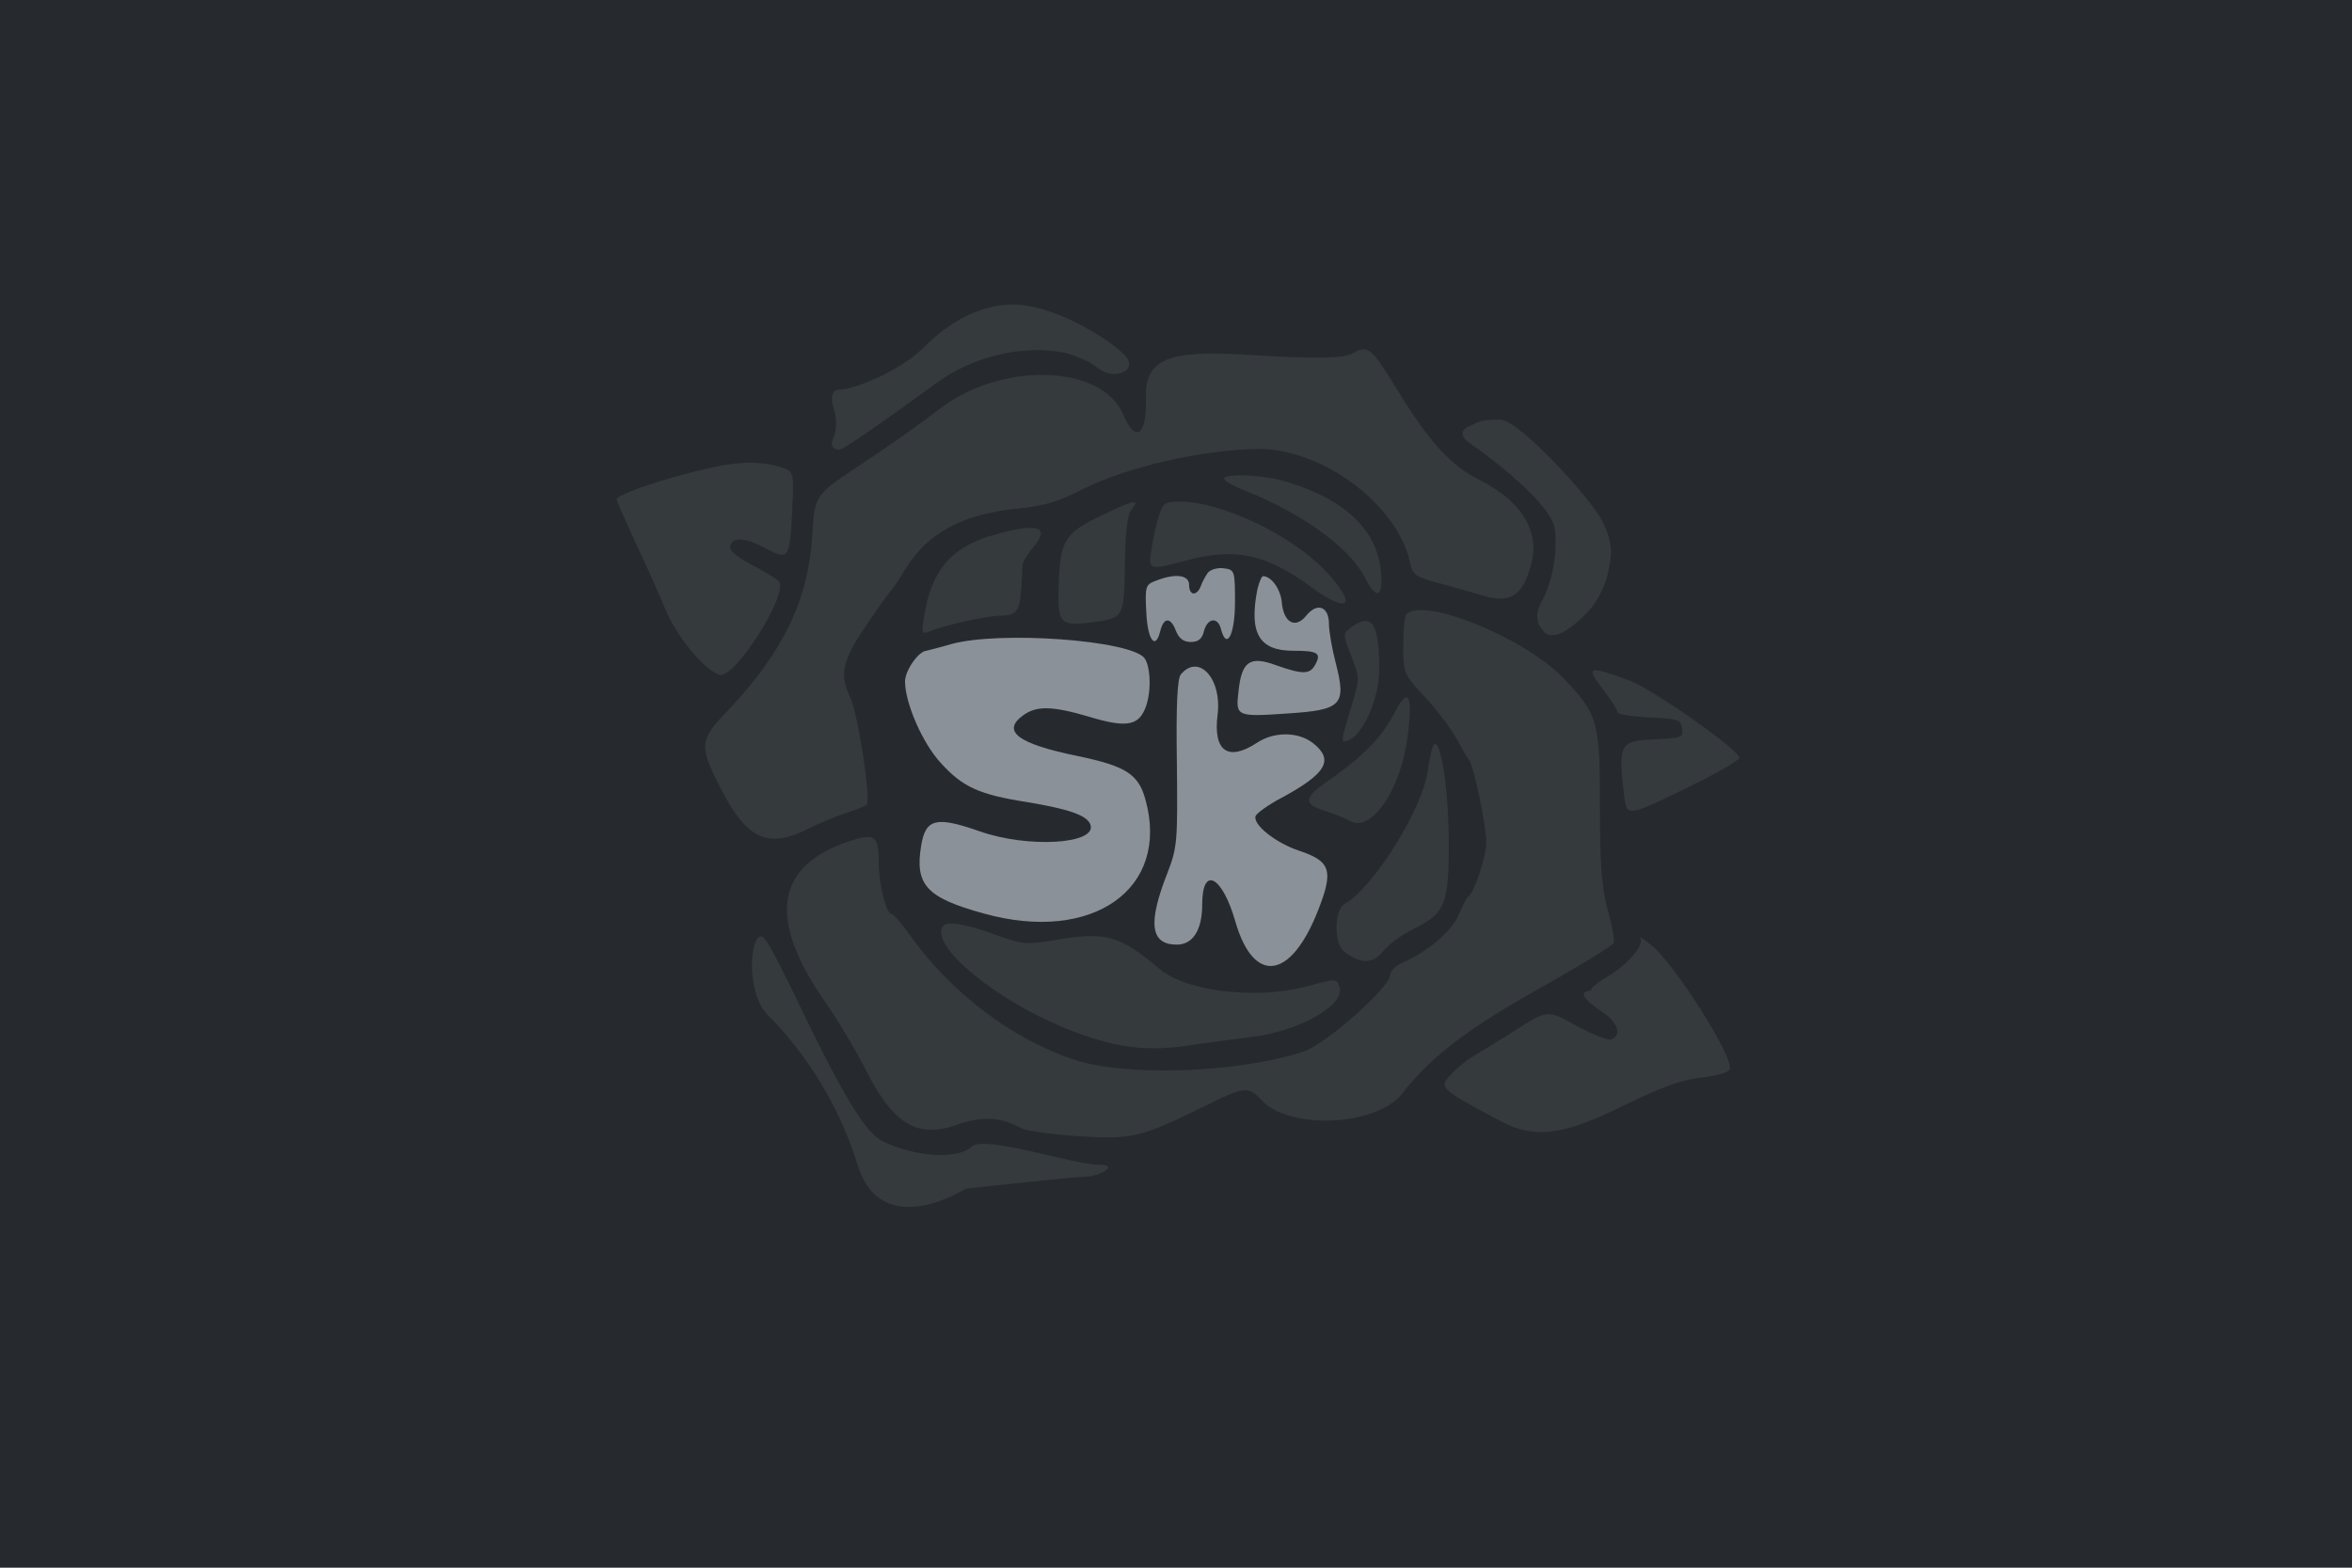
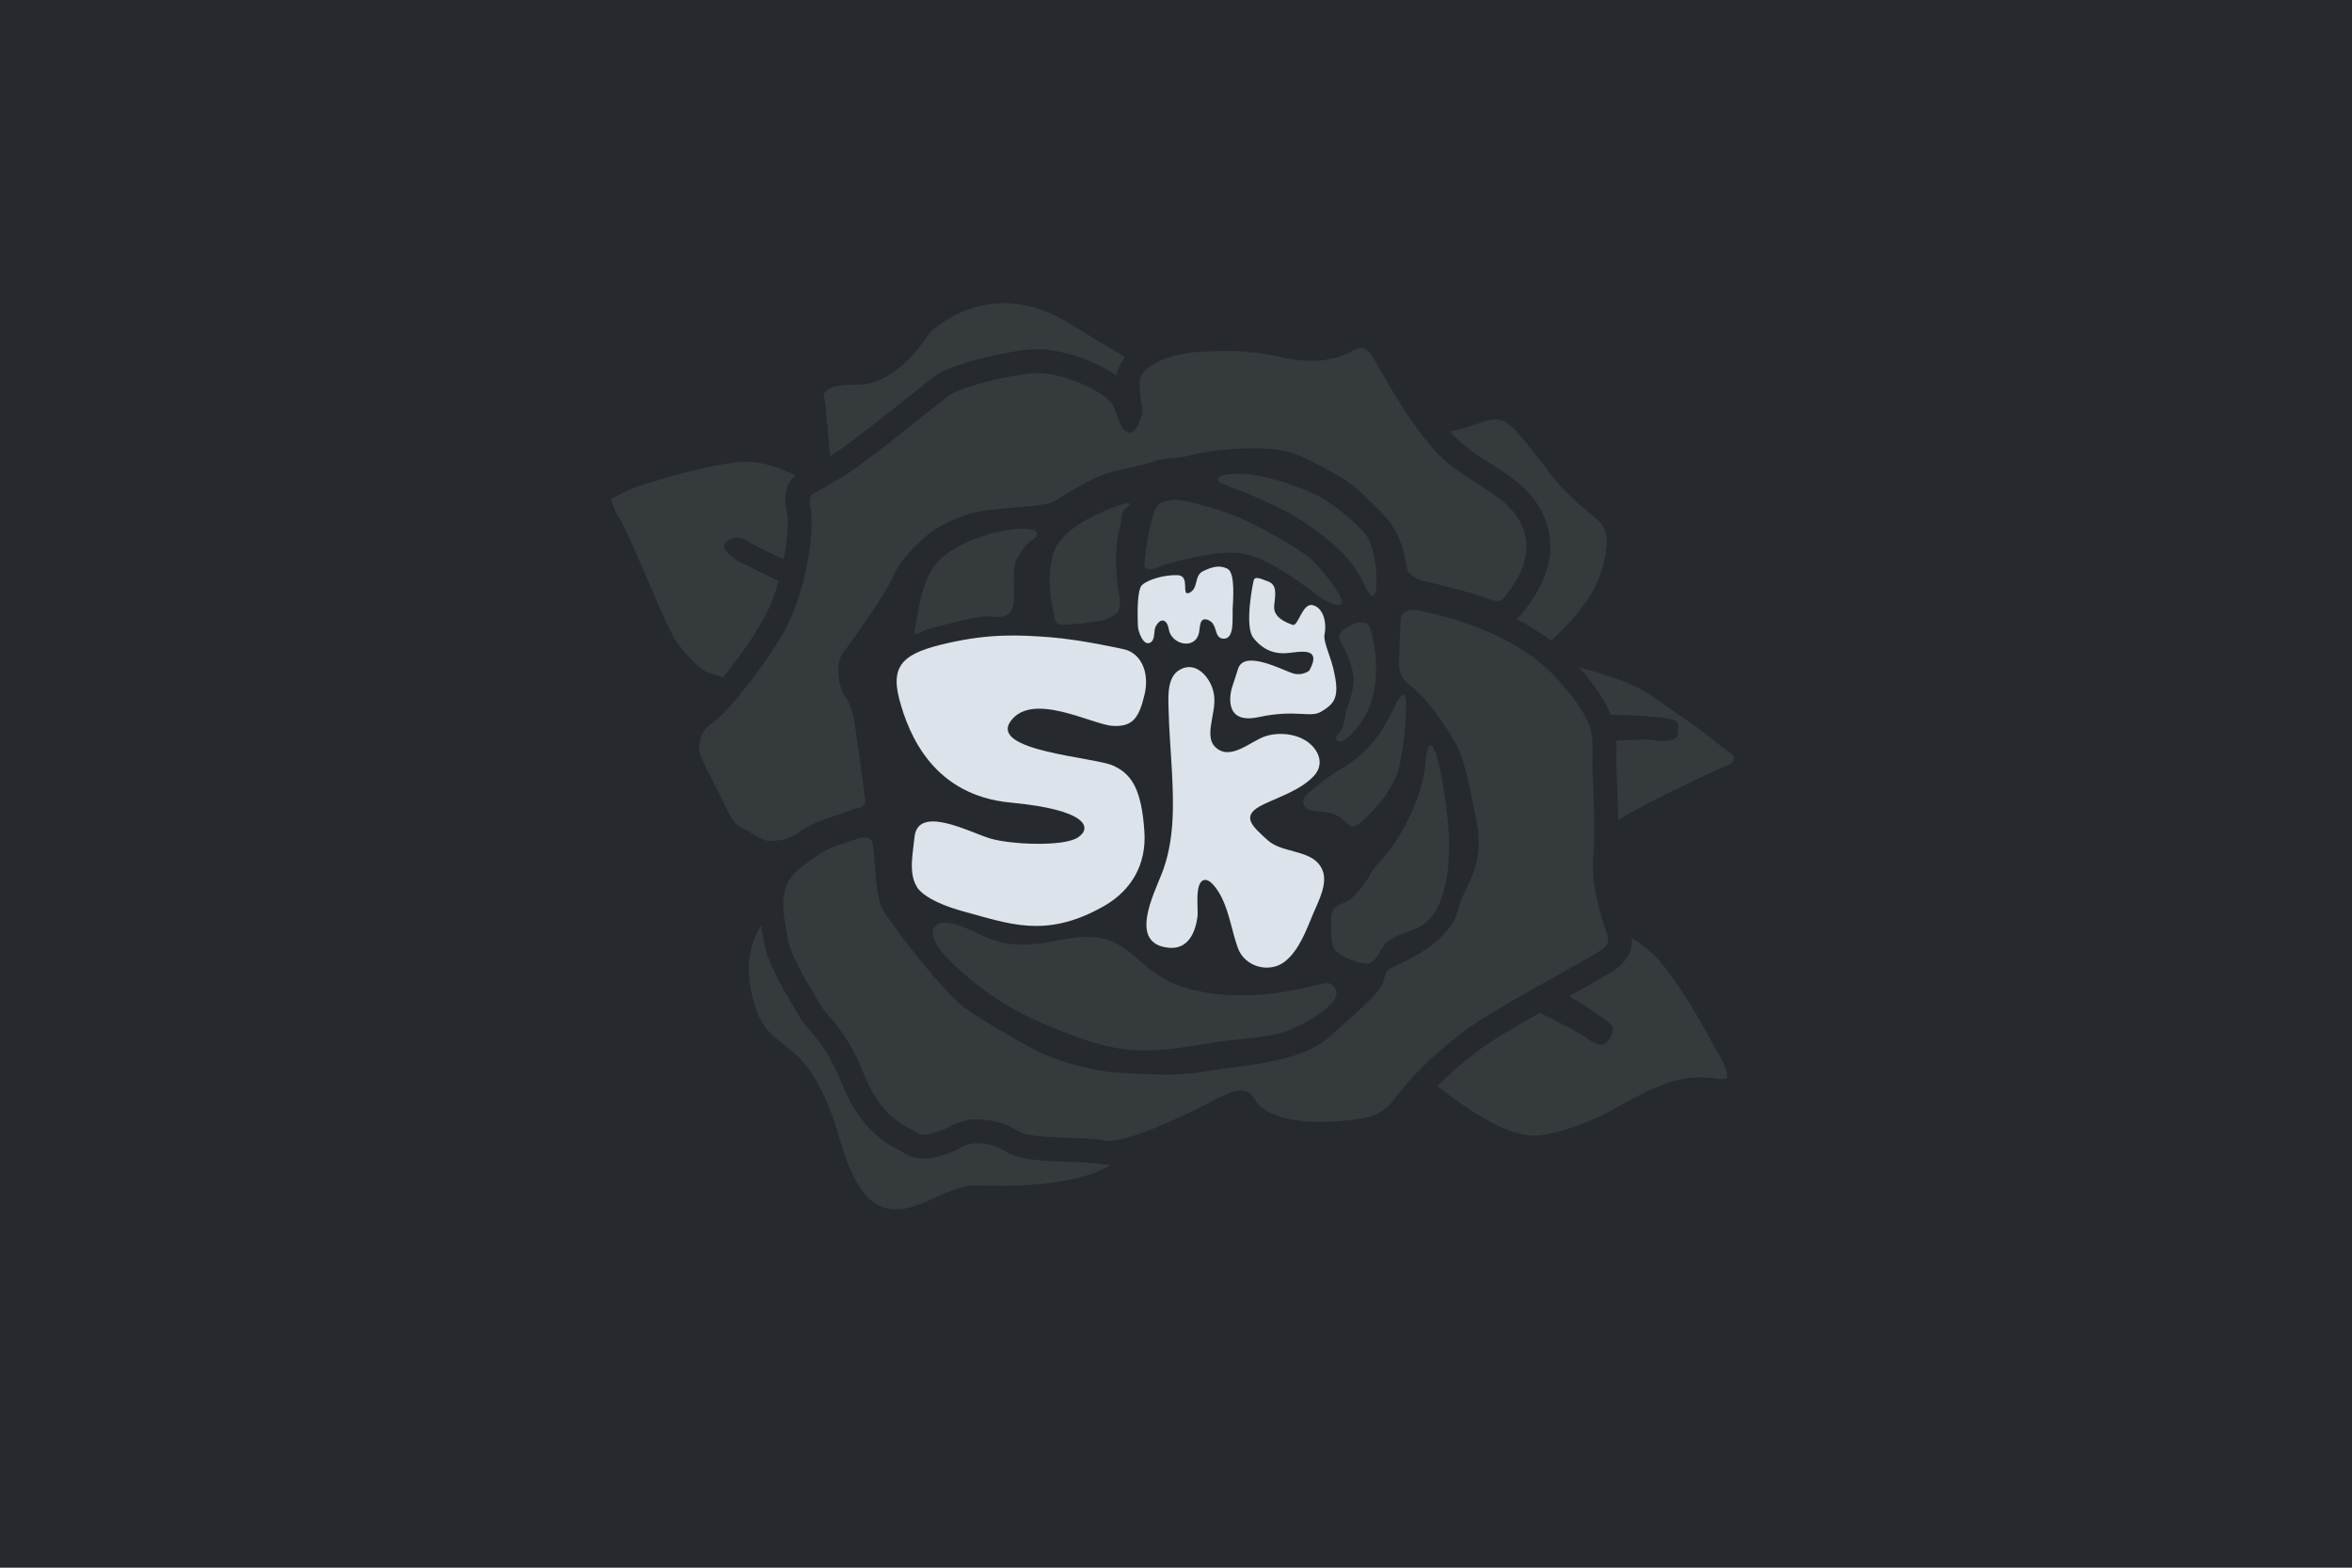
<svg xmlns="http://www.w3.org/2000/svg" width="318" height="212" viewBox="0 0 318 212" fill="none">
  <rect width="318" height="212" fill="#262A2E" />
-   <path d="M163.314 77.444C163.018 77.859 162.545 78.689 162.368 79.223C161.836 80.647 160.773 80.588 160.773 79.105C160.773 77.74 158.941 77.503 156.341 78.511C154.864 79.045 154.805 79.282 154.982 82.782C155.159 86.578 156.223 88.002 156.873 85.333C157.345 83.435 158.291 83.435 159 85.333C159.414 86.341 160.005 86.816 161.009 86.816C162.014 86.816 162.545 86.4 162.782 85.333C163.255 83.553 164.673 83.375 165.086 85.095C165.855 88.002 166.977 85.807 166.977 81.418C166.977 77.147 166.918 77.028 165.441 76.851C164.614 76.732 163.668 77.028 163.314 77.444Z" fill="#8B9198" />
-   <path d="M169.991 79.757C168.868 85.629 170.227 88.002 174.836 88.002C178.145 88.002 178.677 88.298 177.85 89.841C177.141 91.205 176.195 91.264 172.532 89.959C168.986 88.654 167.864 89.425 167.45 93.518C167.036 96.899 167.214 96.959 174.068 96.484C181.395 96.009 182.045 95.357 180.627 89.781C180.095 87.765 179.682 85.333 179.682 84.384C179.682 82.011 178.086 81.418 176.609 83.257C175.132 85.095 173.536 84.206 173.3 81.418C173.123 79.638 171.882 77.918 170.759 77.918C170.582 77.918 170.227 78.749 169.991 79.757Z" fill="#8B9198" />
-   <path d="M128.568 87.112C126.973 87.587 125.436 87.943 125.259 88.002C124.195 88.061 122.364 90.671 122.364 92.154C122.364 95.061 124.727 100.518 127.209 103.187C130.164 106.449 132.409 107.457 138.85 108.466C144.523 109.415 146.945 110.245 147.418 111.491C148.423 114.16 138.968 114.753 132.35 112.381C126.559 110.364 125.141 110.72 124.55 114.338C123.664 119.676 125.259 121.397 133 123.532C147.714 127.625 158.232 120.21 154.864 108.11C153.918 104.67 152.205 103.602 145.705 102.238C137.55 100.577 135.305 98.857 138.436 96.662C140.209 95.416 142.395 95.476 147.359 96.959C152.086 98.382 153.8 98.145 154.745 96.01C155.691 93.993 155.632 90.256 154.745 89.01C152.914 86.578 135.127 85.273 128.568 87.112Z" fill="#8B9198" />
-   <path d="M159.65 91.205C159.177 91.798 159 95.416 159.118 103.187C159.236 113.745 159.177 114.575 157.877 117.956C155.159 124.837 155.514 127.743 159.118 127.743C161.305 127.743 162.545 125.727 162.545 122.286C162.545 117.007 165.264 118.431 167.036 124.659C169.518 133.2 174.541 132.489 178.205 123.117C180.332 117.719 179.918 116.473 175.664 115.05C172.473 113.982 169.4 111.55 169.755 110.364C169.873 110.008 171.468 108.822 173.3 107.873C179.327 104.61 180.391 102.772 177.555 100.518C175.545 98.916 172.236 98.916 169.932 100.458C166.032 103.009 164.023 101.585 164.614 96.721C165.264 91.798 162.073 88.299 159.65 91.205Z" fill="#8B9198" />
-   <path d="M182.991 47.727C181.691 48.498 177.909 48.557 168.395 47.964C157.818 47.312 154.745 48.616 154.923 53.895C155.1 58.878 153.505 60.005 151.85 56.031C148.955 49.21 135.186 48.854 126.855 55.438C124.905 56.98 120.295 60.242 116.691 62.615C110.132 66.945 110.132 66.945 109.836 72.283C109.305 81.121 105.877 88.239 98.314 96.188C94.473 100.162 94.473 100.873 97.605 106.924C101.032 113.508 103.868 114.813 109.245 112.084C110.782 111.313 113.086 110.364 114.386 109.949C115.686 109.534 116.927 109.059 117.164 108.822C117.814 108.288 115.982 96.425 114.977 94.349C113.441 91.264 113.855 89.307 117.164 84.502C118.818 82.011 120.414 79.876 120.591 79.698C120.768 79.52 121.536 78.452 122.245 77.207C125.436 71.987 130.045 69.496 138.023 68.724C141.095 68.428 143.223 67.775 146.236 66.233C152.264 63.149 162.664 60.776 170.227 60.717C178.855 60.717 188.9 68.25 190.614 75.961C190.968 77.74 191.323 77.978 194.336 78.808C196.168 79.283 199.005 80.113 200.659 80.588C204.145 81.596 205.8 80.588 206.923 76.673C208.341 72.046 205.859 67.835 200.068 64.928C196.227 63.03 193.214 59.708 189.136 53.065C185.414 47.015 185 46.6 182.991 47.727Z" fill="#353A3D" />
-   <path d="M165.5 64.75C165.5 65.047 167.036 65.877 168.927 66.589C176.314 69.614 182.459 74.122 184.468 77.978C185.827 80.706 186.773 80.943 186.773 78.571C186.773 72.224 182.459 67.716 173.832 65.106C170.877 64.216 165.5 63.979 165.5 64.75Z" fill="#353A3D" />
-   <path d="M149.25 69.555C144.05 71.987 143.4 72.995 143.164 78.452C142.927 84.265 143.223 84.68 147.241 84.206C152.027 83.613 151.968 83.672 152.086 76.317C152.145 71.809 152.441 69.496 153.032 68.843C154.155 67.419 153.327 67.597 149.25 69.555Z" fill="#353A3D" />
-   <path d="M156.695 69.733C156.341 70.8 155.927 72.817 155.691 74.181C155.218 77.147 155.336 77.147 160.182 75.842C167.036 74.004 171.055 74.834 177.377 79.46C182.518 83.197 183.582 81.833 179.15 77.147C174.6 72.343 165.145 67.835 159.532 67.835C157.582 67.835 157.227 68.013 156.695 69.733Z" fill="#353A3D" />
-   <path d="M134.773 72.224C128.745 73.826 125.968 76.969 124.964 83.257C124.55 85.629 124.609 85.807 125.673 85.392C127.741 84.502 133.295 83.316 135.186 83.257C137.432 83.257 137.905 82.664 138.082 79.46C138.141 78.096 138.259 76.732 138.259 76.317C138.318 75.961 138.968 74.834 139.795 73.885C141.982 71.275 140.327 70.682 134.773 72.224Z" fill="#353A3D" />
-   <path d="M190.141 83.079C189.905 83.257 189.727 85.155 189.727 87.29C189.727 91.086 189.727 91.146 192.859 94.467C194.514 96.306 196.464 98.916 197.114 100.221C197.764 101.467 198.473 102.653 198.65 102.831C199.182 103.305 200.955 111.669 200.955 113.864C200.955 115.821 199.359 120.626 198.532 121.219C198.295 121.397 197.705 122.524 197.232 123.71C196.286 125.905 192.977 128.752 189.727 130.116C188.782 130.531 187.955 131.302 187.955 131.836C187.955 133.497 179.209 141.267 176.195 142.216C167.391 145.123 151.909 145.657 144.995 143.225C136.605 140.378 128.45 134.09 122.955 126.379C121.891 124.837 120.768 123.591 120.532 123.591C119.823 123.591 118.818 119.499 118.818 116.77C118.818 112.974 118.286 112.618 114.859 113.745C104.873 117.067 103.75 124.125 111.373 135.217C113.205 137.768 115.745 142.098 117.105 144.767C120.709 151.944 124.018 153.961 129.159 152.181C132.823 150.877 135.186 150.995 138.141 152.597C138.909 152.953 142.395 153.427 145.941 153.664C153.209 154.08 154.155 153.842 162.782 149.631C168.218 146.902 168.809 146.843 170.523 148.741C174.364 152.893 186.241 152.3 189.668 147.792C193.155 143.225 198.295 139.251 206.568 134.565C213.009 130.946 217.795 128.04 218.15 127.565C218.327 127.328 218.032 125.312 217.382 123.117C216.555 119.973 216.318 117.067 216.318 109.178C216.318 97.552 216.082 96.662 211.473 91.798C206.332 86.341 192.505 80.647 190.141 83.079Z" fill="#353A3D" />
-   <path d="M182.814 84.74C181.514 85.689 181.514 85.689 182.695 88.714C183.877 91.739 183.877 91.739 182.636 95.772C181.218 100.518 181.218 100.518 182.341 100.102C184.291 99.331 186.477 94.408 186.477 90.671C186.477 84.324 185.532 82.841 182.814 84.74Z" fill="#353A3D" />
-   <path d="M188.368 96.722C186.773 99.747 184.232 102.356 179.445 105.678C176.255 107.873 176.195 108.762 179.15 109.652C180.273 110.008 181.809 110.601 182.518 111.016C185.414 112.677 189.432 106.746 190.318 99.569C191.086 93.696 190.377 92.747 188.368 96.722Z" fill="#353A3D" />
-   <path d="M193.686 101.051C193.509 101.526 193.214 102.95 193.036 104.254C192.327 109.415 185.709 120.032 181.809 122.227C180.332 123.057 180.332 127.684 181.809 128.752C184.055 130.413 185.65 130.353 187.009 128.633C187.718 127.743 189.491 126.438 190.909 125.727C195.459 123.532 195.932 122.346 195.873 113.33C195.814 105.856 194.573 98.738 193.686 101.051Z" fill="#353A3D" />
-   <path d="M127.445 125.311C125.791 127.981 134.655 135.277 144.227 139.132C150.491 141.623 154.568 142.216 160.3 141.445C162.959 141.03 167.155 140.496 169.459 140.2C175.9 139.369 181.986 135.81 181.1 133.438C180.686 132.311 180.745 132.311 176.727 133.378C169.932 135.217 160.418 134.09 156.814 131.065C151.259 126.379 149.486 125.905 142.159 127.21C138.968 127.743 138.141 127.684 135.009 126.557C130.518 124.896 127.918 124.481 127.445 125.311Z" fill="#353A3D" />
-   <path d="M93.114 63.979C87.795 65.343 83.364 67.004 83.364 67.538C83.364 67.716 84.545 70.326 85.904 73.351C87.323 76.317 89.154 80.41 89.923 82.308C91.459 86.045 95.241 90.671 97.309 91.264C99.318 91.798 106.527 80.528 105.345 78.689C105.109 78.334 103.514 77.385 101.859 76.495C100.145 75.664 98.727 74.537 98.727 74.122C98.727 72.58 100.559 72.58 103.336 74.063C106.705 75.842 106.764 75.724 107.118 68.843C107.355 63.683 107.355 63.683 105.286 63.089C102.036 62.2 98.963 62.437 93.114 63.979Z" fill="#353A3D" />
-   <path d="M216.673 93.162C217.795 94.586 218.682 96.01 218.682 96.306C218.682 96.603 220.632 96.899 222.995 97.018C226.895 97.196 227.25 97.314 227.427 98.501C227.605 99.746 227.368 99.806 223.586 99.984C219.036 100.162 218.741 100.696 219.568 107.398C219.923 110.483 219.923 110.483 227.545 106.805C231.741 104.788 235.168 102.831 235.168 102.475C235.227 101.467 223.645 93.34 220.455 92.095C214.782 89.959 214.309 90.078 216.673 93.162Z" fill="#353A3D" />
-   <path d="M221.755 126.854C222.464 127.625 219.982 130.531 217.5 131.955C216.2 132.726 215.136 133.556 215.136 133.794C215.136 134.09 214.837 133.918 214.664 134.031C214.431 134.183 214.132 134.09 214.132 134.505C214.132 134.921 215.195 135.929 216.436 136.7C218.682 138.124 219.391 139.962 217.855 140.556C217.441 140.734 215.314 139.903 213.127 138.717C209.227 136.522 209.227 136.522 204.736 139.429C202.255 140.971 199.655 142.572 198.945 142.988C198.236 143.403 197.055 144.411 196.227 145.242C194.514 147.08 194.514 147.14 202.727 151.529C207.455 154.08 211.236 153.605 219.627 149.453C224.886 146.902 227.545 145.953 230.086 145.716C232.095 145.479 233.691 145.064 233.868 144.589C234.459 142.988 226.245 130.057 223.114 127.684C222.168 126.913 221.518 126.557 221.755 126.854Z" fill="#353A3D" />
-   <path d="M216.688 70.563C215.062 67.313 205.313 56.75 202.875 56.75C200.438 56.75 200.112 56.913 198.813 57.563C198 57.834 196.863 58.7 198.813 60C202.333 62.438 209.538 68.125 210.188 71.375C210.458 73 210.513 77.225 208.563 81.125C208.021 81.938 207.263 83.888 208.563 85.188C208.833 85.729 209.863 86.488 211.813 85.188C214.25 83.563 216.688 81.125 217.5 77.063C217.771 75.438 218.313 73.813 216.688 70.563Z" fill="#353A3D" />
-   <path d="M119.188 154.25C114.312 151.813 104.563 126.625 102.938 126.625C101.312 126.625 100.914 134.351 103.75 137.188C106.585 140.024 112.688 146.938 115.937 157.5C119.187 168.063 130.562 160.75 130.562 160.75C130.562 160.75 145.187 159.125 146.812 159.125C148.438 159.125 151.688 157.5 148.437 157.5C145.187 157.5 133 153.438 131.375 155.063C129.749 156.688 124.063 156.688 119.188 154.25Z" fill="#353A3D" />
-   <path d="M138.687 41.313C144.375 42.125 151.687 47 152.5 48.625C153.313 50.25 150.875 51.063 149.25 50.25C147.625 49.438 148.275 49.113 144.375 47.813C141.396 47 133.65 46.675 126.5 51.875C122.438 54.854 114.15 60.813 113.5 60.813C112.958 60.813 112.037 60.488 112.687 59.188C112.958 58.646 113.337 57.075 112.687 55.125C112.416 54.313 112.2 52.688 113.5 52.688C115.396 52.688 121.625 50.25 124.875 47C128.125 43.75 133 40.5 138.687 41.313Z" fill="#353A3D" />
+   <path d="M178.314 116.841C176.739 114.922 173.248 115.298 171.411 113.637C169.178 111.616 167.64 110.281 170.885 108.751C173.189 107.661 175.78 106.838 177.56 105.018C178.576 103.977 178.705 102.672 177.871 101.424C176.481 99.345 173.335 98.833 171.084 99.563C169.107 100.202 166.349 102.985 164.311 101.023C163.318 100.066 163.662 98.405 163.874 97.207C164.143 95.689 164.439 94.364 163.855 92.876C163.12 91.005 161.267 89.339 159.28 90.719C158.857 91.013 158.567 91.424 158.37 91.898C157.879 93.08 157.968 94.651 157.991 95.766C158.049 98.609 158.299 101.451 158.448 104.291C158.692 108.937 158.804 113.678 157.097 118.093C155.994 120.943 152.533 127.623 158 128.163C160.603 128.42 161.61 126.192 161.911 123.943C162.037 123 161.466 119.362 162.777 119.009C163.71 118.758 164.824 120.66 165.16 121.335C166.229 123.485 166.553 125.921 167.355 128.172C168.289 130.798 171.636 131.645 173.704 130.042C175.653 128.531 176.654 125.679 177.582 123.482C178.279 121.829 179.56 119.462 178.789 117.633C178.662 117.332 178.502 117.07 178.314 116.841Z" fill="#DDE3EA" />
+   <path d="M150.443 103.512C147.857 102.377 133.707 101.567 136.649 97.515C139.591 93.462 147.68 98.001 150.443 98.163C153.206 98.325 154.018 96.99 154.747 93.93C155.476 90.869 154.212 88.269 151.909 87.789C151.909 87.789 146.181 86.493 141.913 86.168C137.645 85.844 133.755 85.682 128.082 86.979C122.409 88.275 120.302 89.734 121.598 94.597C122.895 99.46 126.25 107.564 136.649 108.537C147.047 109.509 147.695 111.953 145.75 113.243C143.805 114.534 136.673 114.21 133.917 113.4C131.162 112.589 124.062 108.711 123.641 113.247C123.456 115.231 122.819 117.95 123.896 119.802C123.896 119.802 124.524 121.721 130.576 123.342C136.373 124.895 141.252 126.86 148.669 122.853C149.007 122.68 149.335 122.494 149.654 122.297L149.656 122.296C152.876 120.302 155.037 117.01 154.725 112.427C154.341 106.754 153.029 104.647 150.443 103.512Z" fill="#DDE3EA" />
+   <path d="M153.855 84.699C153.855 84.699 153.585 79.885 154.395 79.128C155.206 78.372 157.367 77.724 159.205 77.778C161.041 77.832 159.584 80.75 160.826 80.155C162.068 79.561 161.42 77.832 162.662 77.238C163.906 76.643 164.877 76.373 165.958 76.913C167.038 77.454 166.716 81.073 166.661 82.37C166.607 83.667 166.931 86.369 165.472 86.369C164.013 86.369 164.769 84.37 163.31 83.829C162.145 83.398 162.266 84.823 162.112 85.55C161.607 87.945 158.37 87.206 158.016 85.072C157.793 83.739 156.924 83.474 156.266 84.703C155.947 85.297 156.21 86.434 155.611 86.847C154.596 87.549 153.868 85.353 153.855 84.699Z" fill="#DDE3EA" />
+   <path d="M180.438 91.194L180.435 91.194C180.059 88.94 178.856 86.889 179.088 85.732C179.412 84.115 178.871 82.14 177.467 81.831C176.063 81.522 175.522 84.776 174.766 84.499C174.009 84.223 172.063 83.545 172.28 81.831C172.497 80.117 172.604 79.056 171.415 78.615C170.227 78.172 169.616 77.857 169.47 78.615C169.47 78.615 168.173 84.656 169.47 86.276C170.767 87.897 172.28 88.438 173.901 88.33C175.522 88.222 178.873 87.289 177.035 90.672C177.035 90.672 176.151 91.436 174.855 91.072C173.558 90.707 168.249 87.789 167.398 90.424L166.547 93.057C166.547 93.057 165.008 98.085 170.154 96.979C175.299 95.874 177.164 97.15 178.664 96.218C180.163 95.286 181.159 94.559 180.438 91.194Z" fill="#DDE3EA" />
+   <path d="M233.353 144.674C232.931 143.255 232.235 142.58 231.122 140.322C229.983 138.104 225.696 130.782 223.06 128.61C222.411 128.057 221.579 127.447 220.643 126.82C220.707 128.066 220.347 129.554 218.736 130.835C217.994 131.442 216.455 132.318 212.407 134.579C212.315 134.63 212.218 134.684 212.124 134.737C213.077 135.238 213.953 135.745 214.771 136.327C216.998 137.959 218.673 138.466 217.878 140C217.144 141.525 216.407 141.746 214.338 140.273C213.37 139.557 210.886 138.27 208.16 136.965C204.737 138.911 201.277 140.958 199.54 142.311C197.487 143.913 195.764 145.419 194.335 146.861C200.228 151.513 204.988 154.028 208.428 153.519C211.915 152.999 216.239 151.129 218.078 150.062C219.882 148.974 224.344 146.49 227.432 145.919C230.521 145.354 231.718 145.927 232.529 145.924C233.374 145.876 233.804 146.051 233.353 144.674Z" fill="#353A3D" />
+   <path d="M231.918 100.281C230.768 99.266 228.954 97.999 227.001 96.661C225.717 95.779 224.348 94.835 223.066 93.945C220.699 92.292 216.74 91.089 213.493 90.258C215.836 92.939 217.121 94.94 217.804 96.689C221.515 96.692 224.961 96.996 225.812 97.232C226.121 97.317 226.33 97.408 226.475 97.482C227.163 97.867 226.78 98.294 226.862 99.082C226.982 100.109 225.472 100.391 223.689 100.099C222.979 99.983 220.958 100.016 218.534 100.158C218.571 100.808 218.567 101.468 218.551 102.169C218.537 102.8 218.523 103.453 218.553 104.179L218.562 104.395C218.668 106.838 218.757 108.927 218.782 110.904C222.433 108.576 230.074 105.08 231.701 104.311C233.422 103.484 233.996 103.576 234.344 102.811C234.728 102.019 233.849 101.939 231.918 100.281Z" fill="#353A3D" />
+   <path d="M95.59 90.881C95.891 91.022 96.71 91.301 97.747 91.606C99.909 88.954 102.547 85.308 103.858 82.472C104.426 81.243 104.891 79.915 105.263 78.59L99.839 75.904C99.839 75.904 97.837 74.695 97.888 73.844C97.967 73.011 99.765 72.234 100.869 73.067C101.287 73.385 103.404 74.428 105.953 75.64C106.494 72.787 106.607 70.338 106.417 69.466C106.093 67.952 105.915 66.232 107.024 64.861C107.19 64.657 107.381 64.482 107.582 64.323C105.598 63.298 103.161 62.447 100.876 62.438C96.752 62.461 87.341 65.341 85.61 66.014C83.906 66.718 82.625 67.503 82.625 67.503C82.625 67.503 82.979 69.019 83.756 70.157C84.538 71.235 86.353 75.759 86.925 76.896C87.467 78.062 90.384 85.41 91.618 87.007C92.856 88.608 94.579 90.44 95.59 90.881Z" fill="#353A3D" />
+   <path d="M149.95 157.524C149.45 157.524 148.98 157.471 148.552 157.365C148.005 157.235 146.134 157.174 144.768 157.129C140.566 156.993 137.891 156.836 136.182 155.82C134.662 154.946 133.558 154.619 132.023 154.598C130.86 154.625 129.803 155.245 129.793 155.251L129.679 155.324L129.56 155.387C129.156 155.601 127.038 156.667 124.963 156.667C123.866 156.667 122.895 156.387 122.079 155.835C121.972 155.765 121.803 155.68 121.611 155.578C119.76 154.585 116.315 152.736 113.801 146.48C112.284 142.614 110.687 140.743 109.521 139.378C108.908 138.658 108.378 138.037 107.967 137.284C107.852 137.082 107.657 136.753 107.426 136.366C105.553 133.22 103.693 129.934 103.303 127.355C103.255 127.043 103.192 126.709 103.125 126.354C103.056 125.983 102.979 125.57 102.908 125.125C101.604 127.205 100.804 130.023 101.508 133.763C103.453 144.09 108.856 137.675 113.611 154.282C118.366 170.888 126.031 160.082 131.924 160.299C136.057 160.45 145.477 160.551 150.141 157.522C150.069 157.524 150.006 157.524 149.95 157.524Z" fill="#353A3D" />
+   <path d="M201.553 62.721C204.284 64.45 207.109 66.239 208.662 69.61C209.939 72.388 210.562 76.846 206.281 82.318L206.154 82.482L206.048 82.626C205.87 82.871 205.547 83.305 205.046 83.698C206.755 84.588 208.306 85.573 209.697 86.648C212.489 84.153 215.698 80.569 216.701 76.623C218.592 69.184 215.296 71.418 209.61 64.064C203.925 56.71 203.626 55.857 199.755 57.316C198.66 57.728 197.351 58.071 196.036 58.35C197.626 60.23 199.621 61.497 201.553 62.721Z" fill="#353A3D" />
+   <path d="M112.244 61.701C114.785 60.108 119.936 55.987 123.088 53.466C124.884 52.028 125.927 51.197 126.469 50.811L126.544 50.759C128.996 49.118 135.599 47.608 139.255 47.249C139.587 47.219 139.893 47.207 140.207 47.207C143.2 47.207 147.897 48.618 150.928 50.773C151.104 49.889 151.519 49.049 152.137 48.288C150.094 47.097 147.577 45.591 144.516 43.7C133.494 36.892 125.605 45.105 125.605 45.105C125.605 45.105 121.506 52.137 115.772 52.021C110.039 51.906 111.558 54.291 111.558 54.291L112.244 61.701Z" fill="#353A3D" />
+   <path d="M116.951 107.991C117.162 109.393 115.937 109.25 115.578 109.374C115.219 109.498 114.02 109.917 114.02 109.917C112.526 110.505 110.001 111.086 108.211 112.437C106.355 113.734 105.612 113.545 104.409 113.728C103.217 113.907 101.458 112.482 100.528 112.057C99.548 111.645 98.922 110.922 98.079 109.051C97.231 107.186 94.834 102.842 94.562 101.708C94.328 100.514 94.95 98.525 96.269 97.808C97.656 97.144 104.33 89.177 106.801 83.833C109.265 78.496 110.112 71.207 109.585 68.778C109.207 67.04 109.858 66.841 109.858 66.841L113.433 64.77C117.06 62.683 126.691 54.631 128.348 53.453C130.023 52.33 135.74 50.851 139.572 50.475C143.464 50.137 149.844 53.115 150.593 55.002C151.338 56.887 151.527 58.138 152.496 58.447C153.42 58.818 153.928 57.461 154.323 56.331C154.725 55.243 154.197 55.176 154.075 51.965C153.901 48.822 160.17 47.611 162.062 47.588C163.939 47.507 168.33 47.1 173.218 48.306C178.153 49.448 180.689 48.306 181.675 48.048C182.66 47.79 184.07 45.95 185.461 48.035C186.806 50.137 189.271 55.289 193.467 60.337C197.656 65.381 203.582 66.33 205.717 70.966C207.854 75.612 204.132 79.755 203.539 80.565C202.936 81.37 202.981 81.665 200.225 80.655C197.414 79.647 192.063 78.463 192.063 78.463C189.484 77.31 190.61 76.99 189.487 73.63C188.328 70.324 186.449 69.076 184.557 67.105C182.631 65.151 180.047 63.647 175.75 61.634C171.462 59.675 162.762 61.04 160.947 61.567C159.086 62.113 157.605 61.771 155.815 62.449C153.969 63.089 152.005 63.332 149.796 63.973C147.545 64.621 143.992 66.85 142.685 67.713C141.379 68.519 137.892 68.486 133.823 68.948C129.746 69.412 126.372 71.46 125.337 72.387C124.255 73.368 121.853 75.417 120.792 77.878C119.733 80.344 114.918 87.113 114.01 88.224C113.16 89.323 113.212 91.407 113.629 92.782C113.992 94.162 114.559 94.174 115.127 95.934C115.692 97.637 116.732 106.541 116.951 107.991Z" fill="#353A3D" />
+   <path d="M180.054 133.154C183.097 135.509 174.395 139.454 173.06 139.751C169.949 140.442 166.672 140.534 163.525 141.067C159.597 141.732 155.642 142.407 151.656 141.843C148.156 141.347 144.802 139.975 141.551 138.638C137.456 136.956 133.684 134.647 130.365 131.713C129.214 130.696 124.663 126.902 126.566 125.117C127.831 123.929 131.693 126.009 133.002 126.603C135.796 127.87 138.321 127.952 141.348 127.466C144.143 127.018 147.098 126.185 149.883 127.143C152.069 127.895 153.756 129.695 155.513 131.098C157.48 132.669 159.573 133.514 162.031 134.025C167.542 135.173 173.195 134.478 178.591 133.055C179.298 132.868 179.768 132.933 180.054 133.154Z" fill="#353A3D" />
+   <path d="M183.121 98.847C180.986 101.318 180.117 99.967 180.974 99.172C181.828 98.429 181.921 96.366 181.921 96.366C181.921 96.366 182.927 93.864 183.027 92.163C183.075 90.409 181.937 87.973 181.313 86.893C180.687 85.806 181.395 85.036 183.078 84.374C184.822 83.698 185.195 84.822 185.195 84.822C185.195 84.822 186.073 87.248 186.042 90.427C186.015 93.653 185.26 96.427 183.121 98.847Z" fill="#353A3D" />
+   <path d="M188.461 95.749C187.043 98.761 185.23 101.654 181.467 103.891C179.533 105.015 178.275 106.068 177.336 106.922C176.946 107.168 176.647 107.451 176.453 107.745C176.251 108.051 176.156 108.366 176.227 108.665C176.36 109.218 176.988 109.583 177.84 109.7C178.074 109.731 178.321 109.745 178.585 109.737C179.474 109.812 180.521 110.024 181.233 110.563C182.712 111.709 182.654 112.161 183.655 111.431C184.706 110.724 188.501 107.124 189.226 103.515C189.972 99.942 190.01 97.481 190.103 95.784C190.186 94.05 189.899 92.683 188.461 95.749Z" fill="#353A3D" />
+   <path d="M123.861 84.214C124.091 83.054 124.646 78.679 126.275 76.592C127.854 74.509 130.707 73.104 133.749 72.233C136.845 71.358 139.549 71.306 140.037 71.847C140.539 72.435 139.832 72.85 139.147 73.361C138.402 73.884 138.521 74.02 137.526 75.499C136.576 77.028 137.611 81.42 136.711 82.583C135.871 83.781 134.842 83.371 133.249 83.361C131.664 83.347 125.129 85.155 125.129 85.155C123.168 86.417 123.626 85.382 123.861 84.214Z" fill="#353A3D" />
+   <path d="M142.614 74.323C143.754 71.697 147.602 69.73 150.261 68.713C152.91 67.648 153.174 68.014 152.26 68.718C151.343 69.418 151.859 69.806 151.299 71.836C150.725 73.817 150.787 77.645 151.289 80.226C151.779 82.817 150.899 83.097 149.858 83.617C148.811 84.181 144.15 84.48 144.15 84.48C142.337 84.651 142.701 83.675 142.31 82.151C141.929 80.617 141.532 76.998 142.614 74.323Z" fill="#353A3D" />
+   <path d="M185.897 80.312C185.335 81.677 184.291 78.199 182.832 76.321C181.366 74.397 179.18 72.471 175.723 70.237C172.309 67.992 164.94 65.268 164.94 65.268C164.94 65.268 163.504 64.206 167.113 64.066C170.73 63.981 176.353 65.947 178.827 67.411C181.247 68.885 183.493 70.852 184.694 72.361C185.893 73.866 186.46 78.948 185.897 80.312Z" fill="#353A3D" />
+   <path d="M181.422 81.555C181.111 82.217 179.698 81.661 177.688 80.176C175.669 78.687 171.497 75.478 167.927 74.843C164.294 74.218 157.07 76.486 157.07 76.486C154.216 77.94 154.769 75.862 154.769 75.862C154.769 75.862 155.175 71.76 155.996 69.385C156.517 67.877 157.037 67.843 158.337 67.645C159.688 67.44 161.403 67.951 165.109 69.082C168.805 70.202 174.98 73.777 176.96 75.366C178.898 77.023 181.727 80.844 181.422 81.555Z" fill="#353A3D" />
+   <path d="M216.412 123.51C216.53 123.933 216.631 124.292 216.694 124.575C216.782 124.973 216.928 125.345 217.067 125.697C217.445 126.659 217.766 127.477 216.699 128.313C216.15 128.776 213.777 130.101 210.828 131.748L210.828 131.748C206.228 134.316 200.226 137.667 197.547 139.754C193.155 143.181 190.865 145.676 189.451 147.482C189.281 147.691 189.119 147.897 188.962 148.097L188.961 148.098C187.765 149.621 186.801 150.848 183.84 151.295C180.486 151.804 175.612 152.08 172.346 150.735C170.435 149.949 169.952 149.172 169.574 148.566C169.304 148.132 169.089 147.785 168.442 147.585C168.112 147.482 167.75 147.437 167.401 147.491C166.238 147.667 164.756 148.44 163.156 149.275L163.155 149.275C162.416 149.661 161.652 150.06 160.882 150.42C157.927 151.839 151.509 154.753 149.325 154.216C148.438 154.005 146.727 153.949 144.874 153.889H144.874H144.873C142.077 153.798 138.954 153.697 137.839 153.033C135.933 151.938 134.267 151.377 132.012 151.355C129.814 151.386 128.043 152.522 128.043 152.522C128.043 152.522 125.196 154.029 123.893 153.149C123.688 153.013 123.434 152.877 123.143 152.721C121.566 151.874 118.884 150.435 116.809 145.271C115.102 140.922 113.235 138.734 111.987 137.272L111.987 137.272C111.472 136.669 111.063 136.189 110.814 135.733C110.663 135.467 110.455 135.116 110.21 134.705C108.98 132.638 106.836 129.035 106.508 126.869C106.456 126.524 106.386 126.151 106.312 125.757C105.827 123.172 105.172 119.675 108.24 117.341C111.509 114.853 112.397 114.572 113.949 114.082L113.951 114.081C114.073 114.043 114.198 114.003 114.33 113.961C114.6 113.876 114.862 113.787 115.113 113.702L115.113 113.702C116.588 113.2 117.698 112.823 117.998 114.179C118.106 114.681 118.17 115.577 118.244 116.627C118.398 118.788 118.598 121.597 119.321 122.936C120.372 124.87 127.395 134.043 130.387 136.253C132.109 137.475 133.441 138.255 133.685 138.412L134.305 138.78C136.275 139.97 139.584 141.874 141.065 142.517C142.55 143.26 147.608 144.855 150.809 145.036C151.473 145.062 152.185 145.103 152.935 145.147L152.935 145.147C155.85 145.316 159.322 145.518 162.611 144.942C163.646 144.736 165.013 144.569 166.489 144.39L166.489 144.39L166.972 144.331C171.388 143.762 176.829 142.841 179.621 140.314C180.244 139.753 180.85 139.216 181.428 138.703C184.401 136.064 186.662 134.057 187.029 132.802C187.083 132.604 187.125 132.433 187.163 132.281C187.399 131.326 187.435 131.182 188.885 130.523L189.008 130.464C190.847 129.588 196.08 127.095 197.084 123.192C197.38 121.998 197.853 121.007 198.329 120.01L198.329 120.01C199.443 117.677 200.572 115.312 199.486 110.243L199.301 109.36C197.952 102.889 197.683 101.601 195.416 98.267C193.098 94.779 191.614 93.423 190.637 92.697C189.711 92.02 189.218 91.122 189.145 89.958C189.121 88.78 189.377 83.722 189.377 83.722C189.377 83.722 189.483 82.021 192.021 82.609L192.19 82.646C194.943 83.246 204.78 85.39 210.565 91.835C215.415 97.232 215.375 99.06 215.31 102.099V102.099C215.296 102.763 215.28 103.484 215.314 104.312L215.323 104.522V104.522C215.521 109.095 215.667 112.457 215.408 116.071C215.147 118.988 215.928 121.779 216.412 123.51L216.412 123.51Z" fill="#353A3D" />
+   <path d="M186.726 128.468C186.201 129.342 185.714 130.319 184.772 130.31C183.601 130.299 181.31 129.429 180.482 128.418C179.808 127.594 179.99 125.404 179.987 124.291C179.983 122.431 181.164 122.472 182.25 121.797C183.741 120.869 184.796 119.11 185.712 117.467C190.393 112.714 192.526 106.491 192.758 102.973C193.031 99.386 194.082 100.011 195.129 106.375C195.962 111.439 196.594 117.279 194.64 122.086C193.893 123.925 192.804 125.018 191.214 125.676C189.952 126.199 188.506 126.496 187.43 127.513C187.165 127.763 186.942 128.106 186.726 128.468Z" fill="#353A3D" />
</svg>
